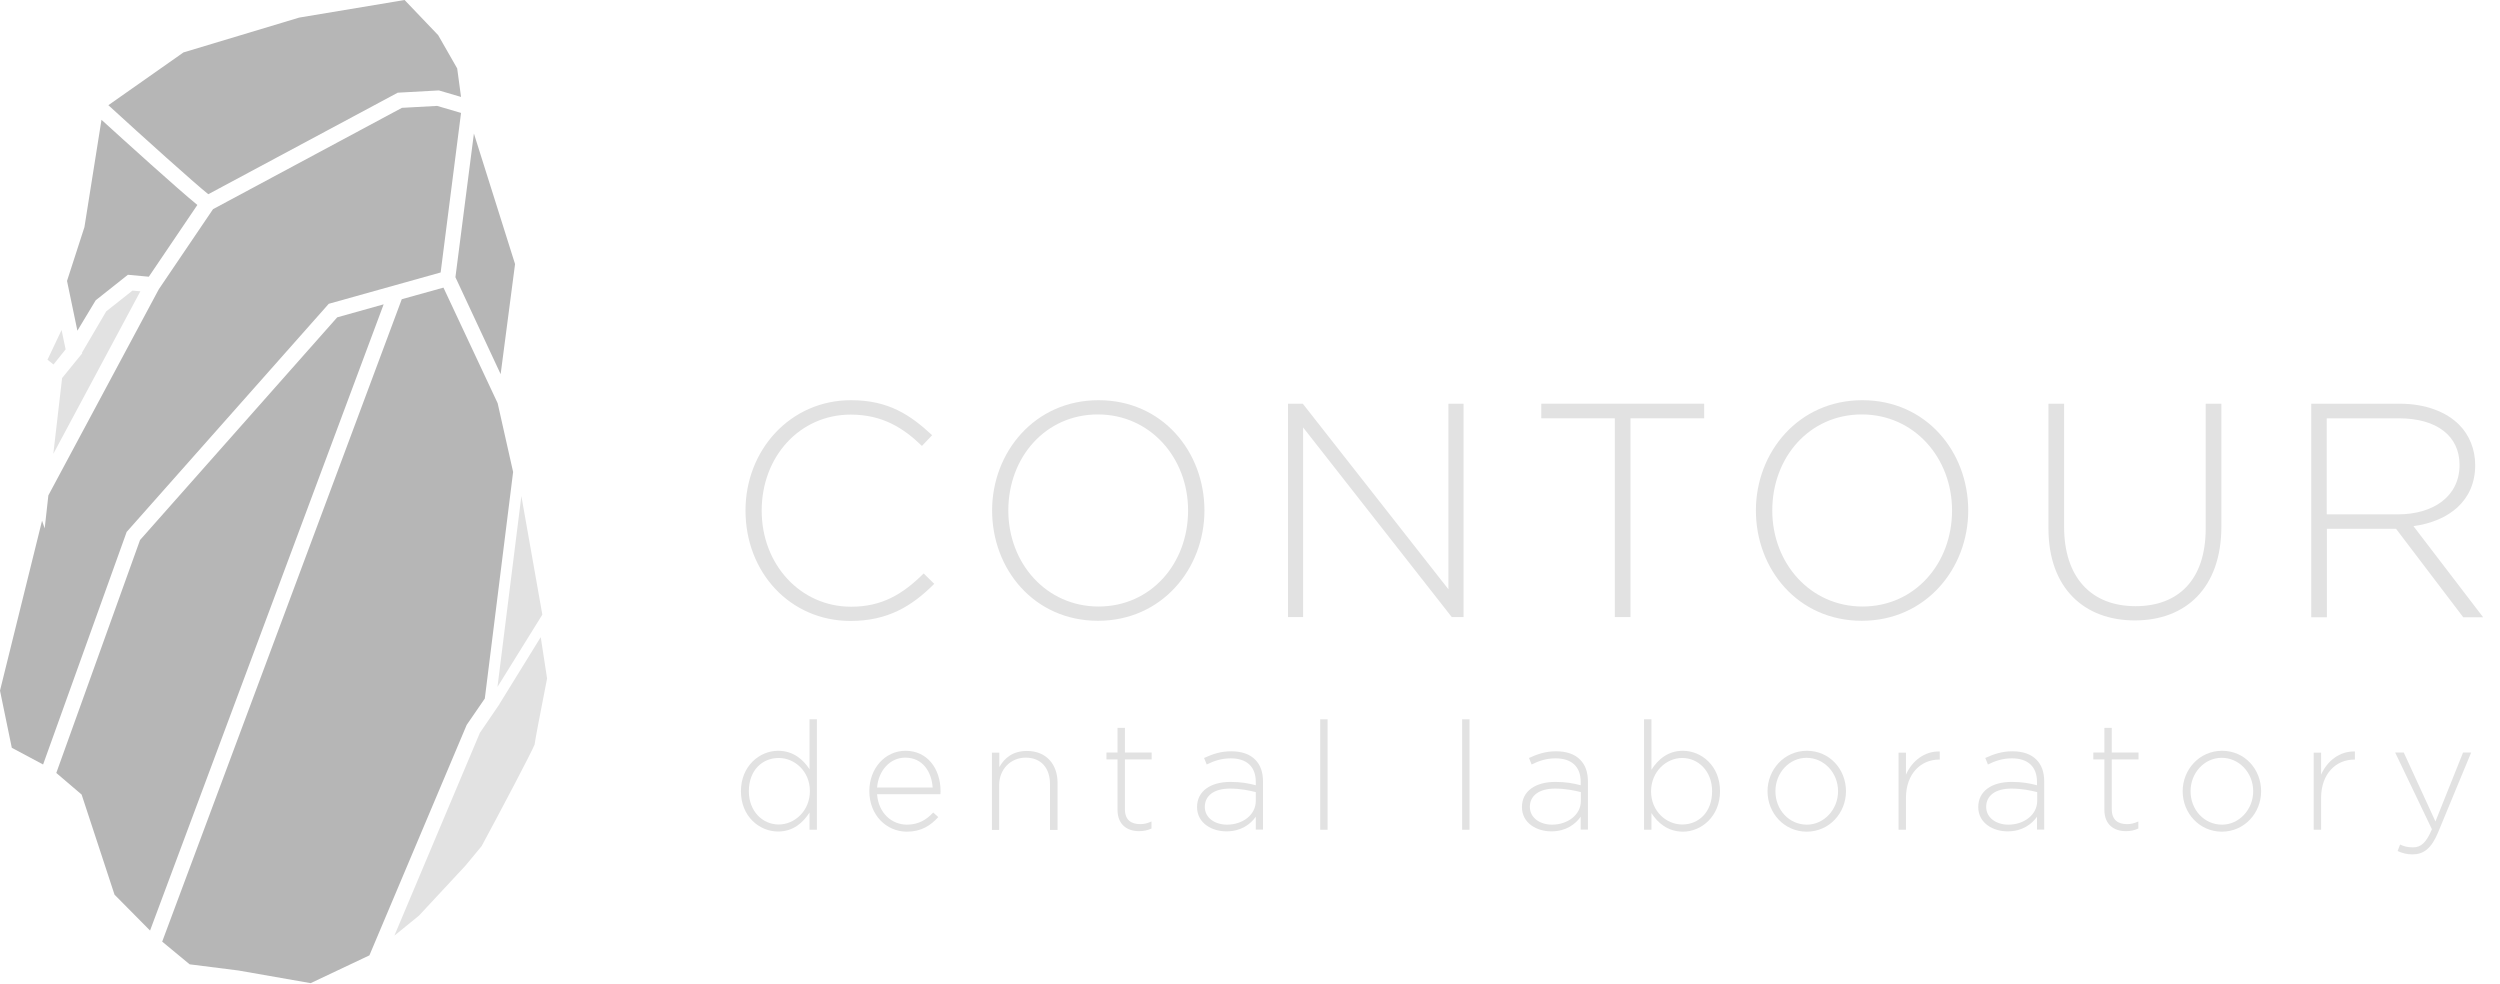
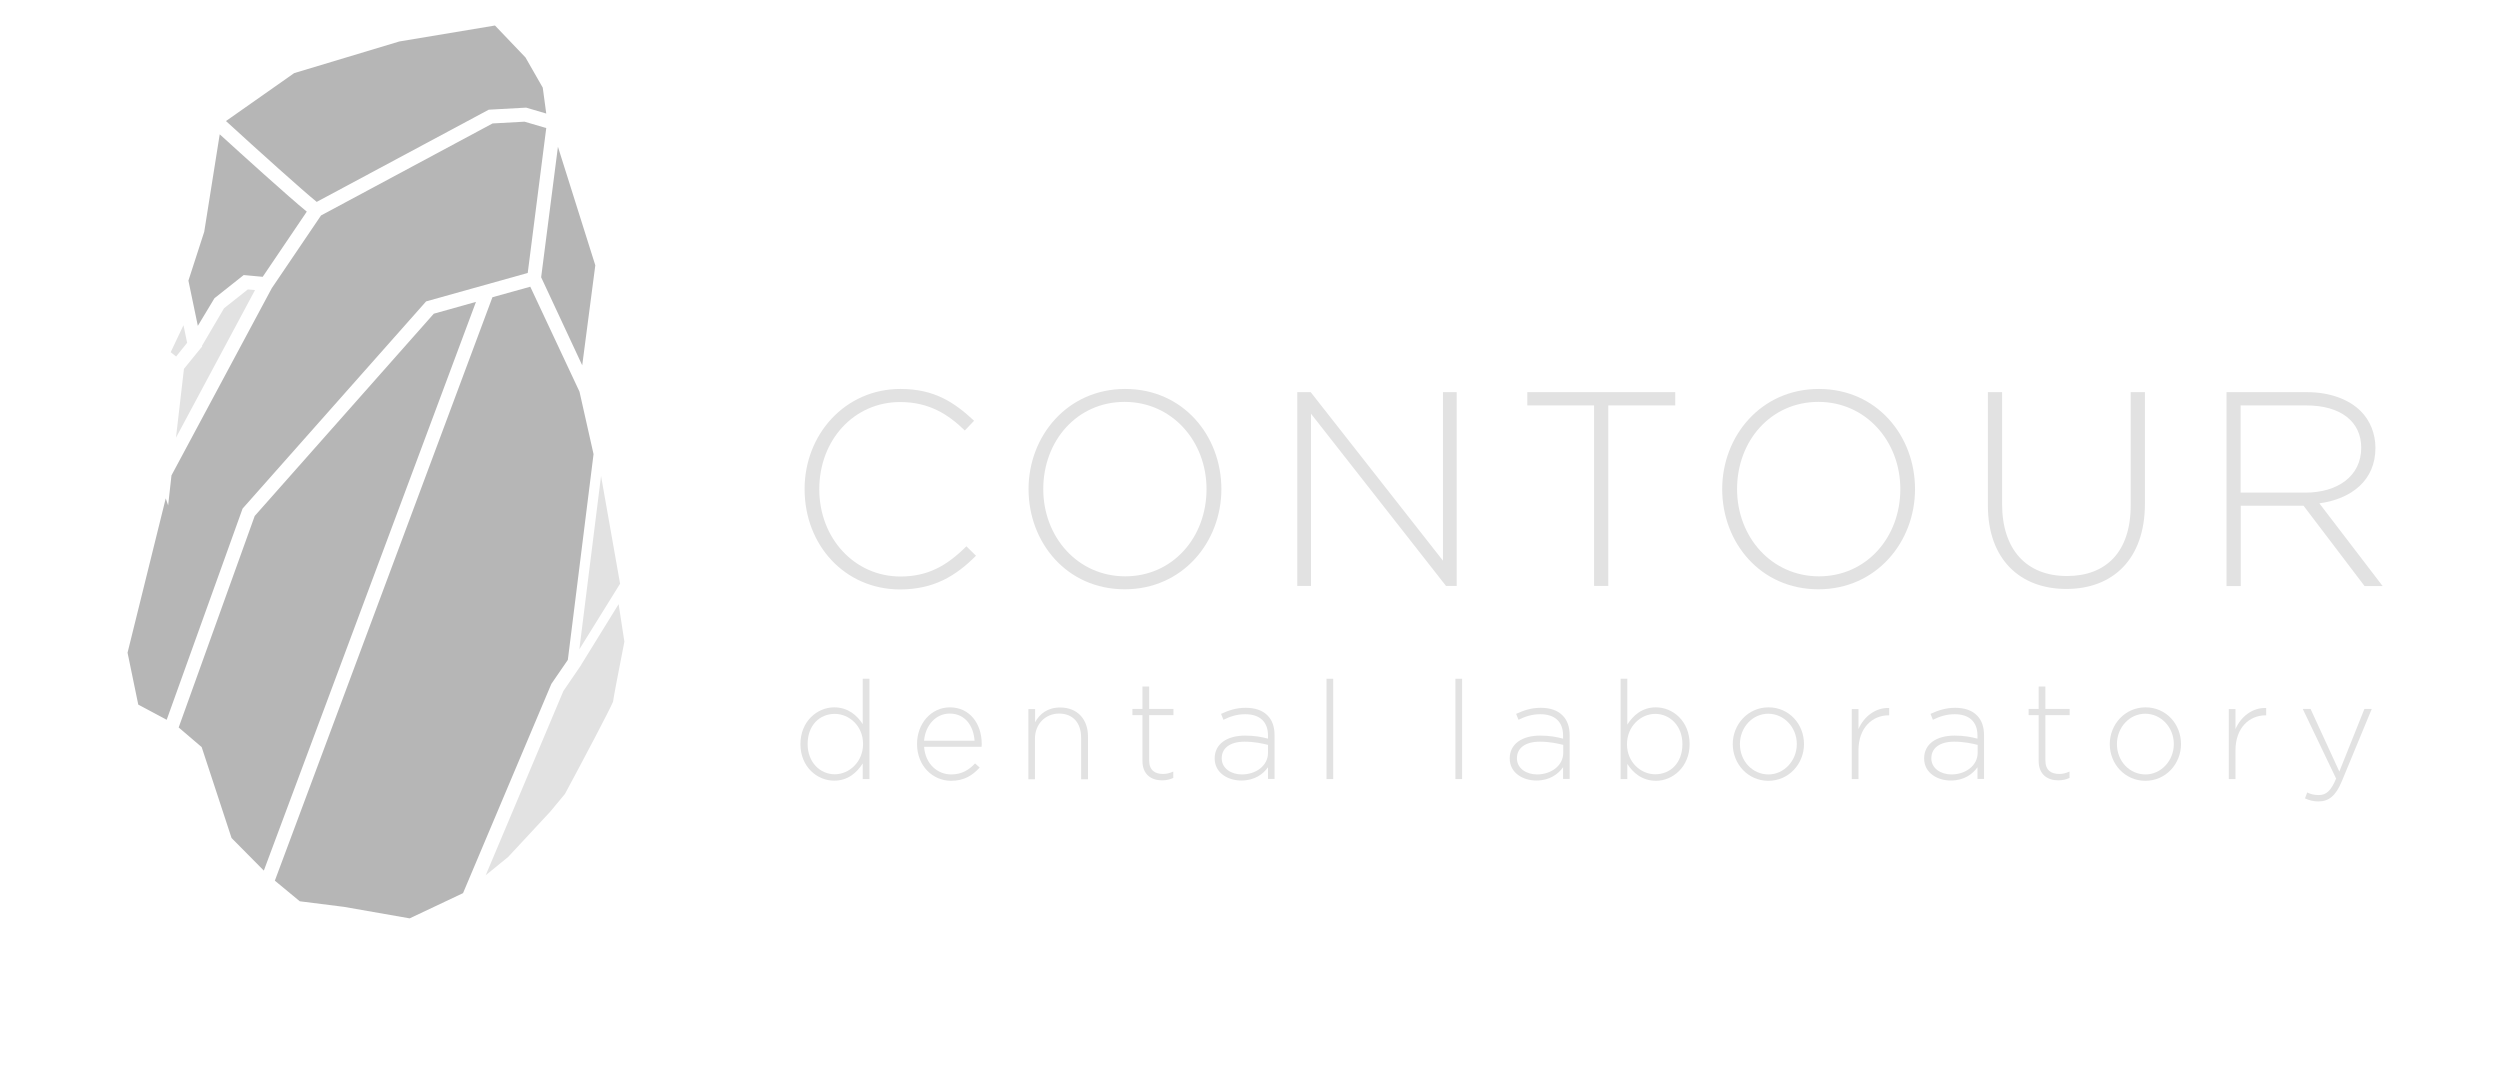
- <svg xmlns="http://www.w3.org/2000/svg" width="89" height="35" viewBox="0 0 89 35" fill="none">
-   <path d="M26.54 18.173C26.54 16.025 28.13 14.247 30.297 14.247C31.637 14.247 32.414 14.779 33.184 15.493L32.821 15.875C32.163 15.236 31.412 14.76 30.285 14.76C28.481 14.76 27.116 16.244 27.116 18.179C27.116 20.102 28.5 21.599 30.297 21.599C31.38 21.599 32.119 21.173 32.883 20.415L33.259 20.785C32.464 21.58 31.606 22.106 30.272 22.106C28.124 22.1 26.54 20.378 26.54 18.173Z" fill="#E2E2E2" />
-   <path d="M35.319 18.173C35.319 16.1 36.835 14.247 39.108 14.247C41.381 14.247 42.878 16.082 42.878 18.173C42.878 20.246 41.363 22.1 39.089 22.1C36.816 22.1 35.319 20.265 35.319 18.173ZM42.296 18.173C42.296 16.294 40.943 14.754 39.083 14.754C37.223 14.754 35.896 16.276 35.896 18.173C35.896 20.052 37.248 21.592 39.108 21.592C40.968 21.592 42.296 20.071 42.296 18.173Z" fill="#E2E2E2" />
-   <path d="M45.853 14.372H46.379L51.564 20.979V14.372H52.102V21.968H51.683L46.391 15.217V21.968H45.853V14.372Z" fill="#E2E2E2" />
-   <path d="M57.488 14.892H54.87V14.372H60.669V14.892H58.045V21.968H57.488V14.892Z" fill="#E2E2E2" />
-   <path d="M62.51 18.173C62.51 16.1 64.026 14.247 66.299 14.247C68.572 14.247 70.069 16.082 70.069 18.173C70.069 20.246 68.553 22.1 66.28 22.1C64.007 22.1 62.51 20.265 62.51 18.173ZM69.493 18.173C69.493 16.294 68.14 14.754 66.28 14.754C64.42 14.754 63.093 16.276 63.093 18.173C63.093 20.052 64.445 21.592 66.305 21.592C68.159 21.592 69.493 20.071 69.493 18.173Z" fill="#E2E2E2" />
-   <path d="M72.925 18.812V14.372H73.482V18.756C73.482 20.547 74.44 21.58 76.025 21.58C77.546 21.58 78.523 20.647 78.523 18.812V14.372H79.081V18.743C79.081 20.922 77.822 22.087 75.999 22.087C74.202 22.087 72.925 20.941 72.925 18.812Z" fill="#E2E2E2" />
-   <path d="M82.274 14.372H85.43C86.351 14.372 87.096 14.666 87.547 15.123C87.904 15.48 88.117 15.994 88.117 16.558C88.117 17.829 87.184 18.555 85.919 18.731L88.399 21.974H87.691L85.299 18.825H82.838V21.974H82.28V14.372H82.274ZM85.368 18.311C86.626 18.311 87.56 17.672 87.56 16.551C87.56 15.531 86.764 14.892 85.399 14.892H82.832V18.311H85.368Z" fill="#E2E2E2" />
-   <path d="M26.377 28.168C26.377 27.272 27.041 26.728 27.698 26.728C28.243 26.728 28.594 27.041 28.819 27.385V25.607H29.082V29.539H28.819V28.926C28.587 29.289 28.237 29.602 27.698 29.602C27.041 29.602 26.377 29.07 26.377 28.168ZM28.832 28.162C28.832 27.454 28.287 26.984 27.723 26.984C27.135 26.984 26.659 27.423 26.659 28.168C26.659 28.888 27.153 29.352 27.723 29.352C28.287 29.352 28.832 28.869 28.832 28.162Z" fill="#E2E2E2" />
-   <path d="M30.948 28.162C30.948 27.366 31.499 26.728 32.238 26.728C33.002 26.728 33.484 27.354 33.484 28.168C33.484 28.218 33.484 28.23 33.478 28.274H31.224C31.274 28.957 31.756 29.358 32.288 29.358C32.708 29.358 32.996 29.17 33.221 28.926L33.403 29.088C33.127 29.389 32.802 29.608 32.276 29.608C31.562 29.602 30.948 29.026 30.948 28.162ZM33.203 28.036C33.165 27.479 32.852 26.972 32.226 26.972C31.687 26.972 31.274 27.429 31.224 28.036H33.203Z" fill="#E2E2E2" />
-   <path d="M35.313 26.796H35.576V27.31C35.758 26.984 36.058 26.734 36.559 26.734C37.248 26.734 37.649 27.21 37.649 27.867V29.546H37.38V27.911C37.38 27.348 37.067 26.972 36.516 26.972C35.983 26.972 35.57 27.379 35.57 27.955V29.546H35.313V26.796Z" fill="#E2E2E2" />
-   <path d="M39.784 28.832V27.034H39.39V26.79H39.784V25.913H40.047V26.79H40.999V27.034H40.047V28.806C40.047 29.201 40.279 29.339 40.592 29.339C40.724 29.339 40.837 29.314 40.993 29.245V29.495C40.855 29.558 40.724 29.589 40.548 29.589C40.129 29.589 39.784 29.358 39.784 28.832Z" fill="#E2E2E2" />
-   <path d="M42.615 28.731C42.615 28.162 43.097 27.836 43.805 27.836C44.181 27.836 44.444 27.886 44.706 27.955V27.836C44.706 27.279 44.368 26.997 43.811 26.997C43.479 26.997 43.21 27.091 42.959 27.216L42.865 26.984C43.166 26.846 43.454 26.746 43.83 26.746C44.199 26.746 44.494 26.846 44.688 27.047C44.869 27.228 44.963 27.485 44.963 27.823V29.533H44.706V29.076C44.519 29.339 44.187 29.596 43.667 29.596C43.16 29.602 42.615 29.314 42.615 28.731ZM44.706 28.512V28.199C44.475 28.143 44.174 28.074 43.786 28.074C43.21 28.074 42.891 28.331 42.891 28.725C42.891 29.126 43.266 29.358 43.679 29.358C44.237 29.358 44.706 29.013 44.706 28.512Z" fill="#E2E2E2" />
-   <path d="M46.999 25.607H47.262V29.539H46.999V25.607Z" fill="#E2E2E2" />
-   <path d="M52.052 25.607H52.315V29.539H52.052V25.607Z" fill="#E2E2E2" />
-   <path d="M54.181 28.731C54.181 28.162 54.664 27.836 55.371 27.836C55.747 27.836 56.01 27.886 56.273 27.955V27.836C56.273 27.279 55.935 26.997 55.378 26.997C55.046 26.997 54.776 27.091 54.526 27.216L54.432 26.984C54.733 26.846 55.021 26.746 55.396 26.746C55.766 26.746 56.06 26.846 56.254 27.047C56.436 27.228 56.53 27.485 56.53 27.823V29.533H56.273V29.076C56.085 29.339 55.753 29.596 55.233 29.596C54.726 29.602 54.181 29.314 54.181 28.731ZM56.279 28.512V28.199C56.048 28.143 55.747 28.074 55.359 28.074C54.783 28.074 54.463 28.331 54.463 28.725C54.463 29.126 54.839 29.358 55.252 29.358C55.803 29.358 56.279 29.013 56.279 28.512Z" fill="#E2E2E2" />
-   <path d="M58.791 28.944V29.539H58.528V25.607H58.791V27.404C59.022 27.041 59.373 26.728 59.911 26.728C60.569 26.728 61.233 27.26 61.233 28.168C61.233 29.063 60.569 29.608 59.911 29.608C59.367 29.602 59.016 29.295 58.791 28.944ZM60.951 28.168C60.951 27.448 60.456 26.984 59.886 26.984C59.323 26.984 58.778 27.466 58.778 28.174C58.778 28.882 59.323 29.352 59.886 29.352C60.475 29.352 60.951 28.913 60.951 28.168Z" fill="#E2E2E2" />
-   <path d="M62.924 28.168C62.924 27.398 63.519 26.728 64.326 26.728C65.134 26.728 65.717 27.385 65.717 28.168C65.717 28.938 65.128 29.608 64.314 29.608C63.512 29.602 62.924 28.944 62.924 28.168ZM65.435 28.168C65.435 27.504 64.927 26.978 64.314 26.978C63.7 26.978 63.205 27.51 63.205 28.168C63.205 28.832 63.694 29.358 64.326 29.358C64.927 29.358 65.435 28.825 65.435 28.168Z" fill="#E2E2E2" />
-   <path d="M67.589 26.796H67.852V27.579C68.065 27.091 68.516 26.734 69.055 26.753V27.041H69.029C68.403 27.041 67.852 27.523 67.852 28.412V29.539H67.589V26.796Z" fill="#E2E2E2" />
-   <path d="M70.426 28.731C70.426 28.162 70.908 27.836 71.616 27.836C71.992 27.836 72.254 27.886 72.517 27.955V27.836C72.517 27.279 72.179 26.997 71.622 26.997C71.29 26.997 71.021 27.091 70.77 27.216L70.676 26.984C70.977 26.846 71.271 26.746 71.641 26.746C72.01 26.746 72.305 26.846 72.499 27.047C72.68 27.228 72.774 27.485 72.774 27.823V29.533H72.517V29.076C72.33 29.339 71.998 29.596 71.478 29.596C70.971 29.602 70.426 29.314 70.426 28.731ZM72.524 28.512V28.199C72.292 28.143 71.992 28.074 71.603 28.074C71.027 28.074 70.708 28.331 70.708 28.725C70.708 29.126 71.084 29.358 71.497 29.358C72.048 29.358 72.524 29.013 72.524 28.512Z" fill="#E2E2E2" />
-   <path d="M74.916 28.832V27.034H74.522V26.79H74.916V25.913H75.179V26.79H76.131V27.034H75.179V28.806C75.179 29.201 75.411 29.339 75.724 29.339C75.855 29.339 75.968 29.314 76.125 29.245V29.495C75.987 29.558 75.855 29.589 75.68 29.589C75.26 29.589 74.916 29.358 74.916 28.832Z" fill="#E2E2E2" />
-   <path d="M77.703 28.168C77.703 27.398 78.298 26.728 79.105 26.728C79.913 26.728 80.496 27.385 80.496 28.168C80.496 28.938 79.907 29.608 79.093 29.608C78.291 29.602 77.703 28.944 77.703 28.168ZM80.214 28.168C80.214 27.504 79.707 26.978 79.093 26.978C78.479 26.978 77.984 27.51 77.984 28.168C77.984 28.832 78.473 29.358 79.105 29.358C79.707 29.358 80.214 28.825 80.214 28.168Z" fill="#E2E2E2" />
-   <path d="M82.368 26.796H82.631V27.579C82.844 27.091 83.295 26.734 83.834 26.753V27.041H83.808C83.182 27.041 82.631 27.523 82.631 28.412V29.539H82.368V26.796Z" fill="#E2E2E2" />
-   <path d="M85.355 30.297L85.443 30.065C85.587 30.134 85.706 30.166 85.906 30.166C86.188 30.166 86.376 29.997 86.576 29.521L85.268 26.79H85.574L86.702 29.245L87.685 26.79H87.973L86.796 29.633C86.558 30.209 86.276 30.416 85.888 30.416C85.687 30.416 85.537 30.378 85.355 30.297Z" fill="#E2E2E2" />
-   <path d="M19.307 21.881L17.71 24.454L18.561 17.66L19.307 21.881Z" fill="#E2E2E2" />
-   <path d="M16.871 4.753L16.213 9.869L17.823 13.32L18.336 9.4L16.871 4.753Z" fill="#B6B6B6" />
-   <path d="M15.624 3.219L16.413 3.451L16.276 2.436L15.599 1.252L14.403 0L10.652 0.626L6.532 1.866L3.858 3.745C5.116 4.897 6.907 6.507 7.415 6.914L14.159 3.3L15.624 3.219Z" fill="#B6B6B6" />
-   <path d="M4.553 9.782L5.298 9.851L7.026 7.296C6.331 6.732 4.446 5.022 3.613 4.265L3.006 8.085L2.386 10.001L2.755 11.773L3.407 10.69L4.553 9.782Z" fill="#B6B6B6" />
-   <path d="M4.716 10.345L3.782 11.084L2.918 12.556L2.925 12.581L2.211 13.458L1.898 16.157L4.997 10.37L4.716 10.345Z" fill="#E2E2E2" />
-   <path d="M1.904 12.976L2.336 12.437L2.192 11.748L1.691 12.806L1.904 12.976Z" fill="#E2E2E2" />
-   <path d="M15.562 3.77L14.309 3.839L7.584 7.446L5.655 10.295L1.722 17.635L1.591 18.812L1.497 18.536L0 24.586L0.42 26.621L1.534 27.216L4.509 18.937L11.704 10.815L15.687 9.7L16.413 4.02L15.562 3.77Z" fill="#B6B6B6" />
-   <path d="M12.005 11.297L4.985 19.225L2.004 27.517L2.906 28.287L4.077 31.85L5.342 33.128L13.658 10.834L12.005 11.297Z" fill="#B6B6B6" />
-   <path d="M6.751 34.33L8.485 34.549L11.059 35L13.151 34.011L16.614 25.807L17.259 24.868L18.267 16.802L17.716 14.353L15.787 10.239L14.303 10.652L5.774 33.522L6.751 34.33Z" fill="#B6B6B6" />
-   <path d="M17.785 25.062L17.084 26.089L14.04 33.309L14.917 32.595L16.57 30.817L17.146 30.122C17.835 28.844 18.925 26.778 19.031 26.508C19.062 26.283 19.213 25.494 19.476 24.154L19.25 22.682L17.785 25.055V25.062Z" fill="#E2E2E2" />
+ <svg xmlns="http://www.w3.org/2000/svg" width="98" height="42" viewBox="0 0 98 42" fill="none">
+   <path d="M31.54 19.173C31.54 17.025 33.13 15.247 35.297 15.247C36.637 15.247 37.414 15.779 38.184 16.493L37.821 16.875C37.163 16.236 36.412 15.76 35.285 15.76C33.481 15.76 32.116 17.244 32.116 19.179C32.116 21.102 33.5 22.599 35.297 22.599C36.38 22.599 37.119 22.173 37.883 21.415L38.259 21.785C37.464 22.58 36.606 23.106 35.272 23.106C33.124 23.1 31.54 21.378 31.54 19.173Z" fill="#E2E2E2" />
+   <path d="M40.319 19.173C40.319 17.1 41.835 15.247 44.108 15.247C46.381 15.247 47.878 17.082 47.878 19.173C47.878 21.246 46.363 23.1 44.089 23.1C41.816 23.1 40.319 21.265 40.319 19.173ZM47.296 19.173C47.296 17.294 45.943 15.754 44.083 15.754C42.223 15.754 40.896 17.276 40.896 19.173C40.896 21.052 42.248 22.592 44.108 22.592C45.968 22.592 47.296 21.071 47.296 19.173Z" fill="#E2E2E2" />
+   <path d="M50.853 15.372H51.379L56.564 21.979V15.372H57.102V22.968H56.683L51.391 16.218V22.968H50.853V15.372Z" fill="#E2E2E2" />
+   <path d="M62.488 15.892H59.87V15.372H65.669V15.892H63.045V22.968H62.488V15.892Z" fill="#E2E2E2" />
+   <path d="M67.51 19.173C67.51 17.1 69.026 15.247 71.299 15.247C73.572 15.247 75.069 17.082 75.069 19.173C75.069 21.246 73.553 23.1 71.28 23.1C69.007 23.1 67.51 21.265 67.51 19.173ZM74.493 19.173C74.493 17.294 73.14 15.754 71.28 15.754C69.42 15.754 68.093 17.276 68.093 19.173C68.093 21.052 69.445 22.592 71.305 22.592C73.159 22.592 74.493 21.071 74.493 19.173Z" fill="#E2E2E2" />
+   <path d="M77.925 19.812V15.372H78.482V19.756C78.482 21.547 79.44 22.58 81.025 22.58C82.546 22.58 83.523 21.647 83.523 19.812V15.372H84.081V19.743C84.081 21.922 82.822 23.087 80.999 23.087C79.202 23.087 77.925 21.941 77.925 19.812Z" fill="#E2E2E2" />
+   <path d="M87.274 15.372H90.43C91.351 15.372 92.096 15.666 92.547 16.123C92.904 16.48 93.117 16.994 93.117 17.558C93.117 18.829 92.184 19.555 90.919 19.731L93.399 22.974H92.691L90.299 19.825H87.838V22.974H87.28V15.372H87.274ZM90.368 19.311C91.626 19.311 92.56 18.672 92.56 17.551C92.56 16.531 91.764 15.892 90.399 15.892H87.832V19.311H90.368Z" fill="#E2E2E2" />
+   <path d="M31.377 29.168C31.377 28.272 32.041 27.728 32.698 27.728C33.243 27.728 33.594 28.041 33.819 28.385V26.607H34.082V30.539H33.819V29.926C33.587 30.289 33.237 30.602 32.698 30.602C32.041 30.602 31.377 30.07 31.377 29.168ZM33.832 29.162C33.832 28.454 33.287 27.984 32.723 27.984C32.135 27.984 31.659 28.423 31.659 29.168C31.659 29.888 32.153 30.352 32.723 30.352C33.287 30.352 33.832 29.869 33.832 29.162Z" fill="#E2E2E2" />
+   <path d="M35.948 29.162C35.948 28.366 36.499 27.728 37.238 27.728C38.002 27.728 38.484 28.354 38.484 29.168C38.484 29.218 38.484 29.23 38.478 29.274H36.224C36.274 29.957 36.756 30.358 37.288 30.358C37.708 30.358 37.996 30.17 38.221 29.926L38.403 30.088C38.127 30.389 37.802 30.608 37.276 30.608C36.562 30.602 35.948 30.026 35.948 29.162ZM38.203 29.036C38.165 28.479 37.852 27.972 37.226 27.972C36.687 27.972 36.274 28.429 36.224 29.036H38.203Z" fill="#E2E2E2" />
+   <path d="M40.313 27.796H40.576V28.31C40.758 27.984 41.058 27.734 41.559 27.734C42.248 27.734 42.649 28.21 42.649 28.867V30.546H42.38V28.911C42.38 28.348 42.067 27.972 41.516 27.972C40.983 27.972 40.57 28.379 40.57 28.955V30.546H40.313V27.796Z" fill="#E2E2E2" />
+   <path d="M44.784 29.832V28.034H44.39V27.79H44.784V26.913H45.047V27.79H45.999V28.034H45.047V29.806C45.047 30.201 45.279 30.339 45.592 30.339C45.724 30.339 45.837 30.314 45.993 30.245V30.495C45.855 30.558 45.724 30.589 45.548 30.589C45.129 30.589 44.784 30.358 44.784 29.832Z" fill="#E2E2E2" />
+   <path d="M47.615 29.731C47.615 29.162 48.097 28.836 48.805 28.836C49.181 28.836 49.444 28.886 49.706 28.955V28.836C49.706 28.279 49.368 27.997 48.811 27.997C48.479 27.997 48.21 28.091 47.959 28.216L47.865 27.984C48.166 27.846 48.454 27.746 48.83 27.746C49.199 27.746 49.494 27.846 49.688 28.047C49.869 28.228 49.963 28.485 49.963 28.823V30.533H49.706V30.076C49.519 30.339 49.187 30.596 48.667 30.596C48.16 30.602 47.615 30.314 47.615 29.731ZM49.706 29.512V29.199C49.475 29.143 49.174 29.074 48.786 29.074C48.21 29.074 47.891 29.331 47.891 29.725C47.891 30.126 48.266 30.358 48.679 30.358C49.237 30.358 49.706 30.013 49.706 29.512Z" fill="#E2E2E2" />
+   <path d="M51.999 26.607H52.262V30.539H51.999V26.607Z" fill="#E2E2E2" />
+   <path d="M57.052 26.607H57.315V30.539H57.052V26.607Z" fill="#E2E2E2" />
+   <path d="M59.181 29.731C59.181 29.162 59.664 28.836 60.371 28.836C60.747 28.836 61.01 28.886 61.273 28.955V28.836C61.273 28.279 60.935 27.997 60.378 27.997C60.046 27.997 59.776 28.091 59.526 28.216L59.432 27.984C59.733 27.846 60.021 27.746 60.396 27.746C60.766 27.746 61.06 27.846 61.254 28.047C61.436 28.228 61.53 28.485 61.53 28.823V30.533H61.273V30.076C61.085 30.339 60.753 30.596 60.233 30.596C59.726 30.602 59.181 30.314 59.181 29.731ZM61.279 29.512V29.199C61.048 29.143 60.747 29.074 60.359 29.074C59.783 29.074 59.463 29.331 59.463 29.725C59.463 30.126 59.839 30.358 60.252 30.358C60.803 30.358 61.279 30.013 61.279 29.512Z" fill="#E2E2E2" />
+   <path d="M63.791 29.944V30.539H63.528V26.607H63.791V28.404C64.022 28.041 64.373 27.728 64.912 27.728C65.569 27.728 66.233 28.26 66.233 29.168C66.233 30.063 65.569 30.608 64.912 30.608C64.367 30.602 64.016 30.295 63.791 29.944ZM65.951 29.168C65.951 28.448 65.456 27.984 64.886 27.984C64.323 27.984 63.778 28.466 63.778 29.174C63.778 29.882 64.323 30.352 64.886 30.352C65.475 30.352 65.951 29.913 65.951 29.168Z" fill="#E2E2E2" />
+   <path d="M67.924 29.168C67.924 28.398 68.519 27.728 69.326 27.728C70.134 27.728 70.717 28.385 70.717 29.168C70.717 29.938 70.128 30.608 69.314 30.608C68.512 30.602 67.924 29.944 67.924 29.168ZM70.435 29.168C70.435 28.504 69.927 27.978 69.314 27.978C68.7 27.978 68.205 28.51 68.205 29.168C68.205 29.832 68.694 30.358 69.326 30.358C69.927 30.358 70.435 29.825 70.435 29.168Z" fill="#E2E2E2" />
+   <path d="M72.589 27.796H72.852V28.579C73.065 28.091 73.516 27.734 74.055 27.753V28.041H74.029C73.403 28.041 72.852 28.523 72.852 29.412V30.539H72.589V27.796Z" fill="#E2E2E2" />
+   <path d="M75.426 29.731C75.426 29.162 75.908 28.836 76.616 28.836C76.992 28.836 77.254 28.886 77.517 28.955V28.836C77.517 28.279 77.179 27.997 76.622 27.997C76.29 27.997 76.021 28.091 75.77 28.216L75.676 27.984C75.977 27.846 76.271 27.746 76.641 27.746C77.01 27.746 77.305 27.846 77.499 28.047C77.68 28.228 77.774 28.485 77.774 28.823V30.533H77.517V30.076C77.33 30.339 76.998 30.596 76.478 30.596C75.971 30.602 75.426 30.314 75.426 29.731ZM77.524 29.512V29.199C77.292 29.143 76.992 29.074 76.603 29.074C76.027 29.074 75.708 29.331 75.708 29.725C75.708 30.126 76.084 30.358 76.497 30.358C77.048 30.358 77.524 30.013 77.524 29.512Z" fill="#E2E2E2" />
+   <path d="M79.916 29.832V28.034H79.522V27.79H79.916V26.913H80.179V27.79H81.131V28.034H80.179V29.806C80.179 30.201 80.411 30.339 80.724 30.339C80.855 30.339 80.968 30.314 81.125 30.245V30.495C80.987 30.558 80.855 30.589 80.68 30.589C80.26 30.589 79.916 30.358 79.916 29.832Z" fill="#E2E2E2" />
+   <path d="M82.703 29.168C82.703 28.398 83.298 27.728 84.105 27.728C84.913 27.728 85.496 28.385 85.496 29.168C85.496 29.938 84.907 30.608 84.093 30.608C83.291 30.602 82.703 29.944 82.703 29.168ZM85.214 29.168C85.214 28.504 84.707 27.978 84.093 27.978C83.479 27.978 82.984 28.51 82.984 29.168C82.984 29.832 83.473 30.358 84.105 30.358C84.707 30.358 85.214 29.825 85.214 29.168Z" fill="#E2E2E2" />
+   <path d="M87.368 27.796H87.631V28.579C87.844 28.091 88.295 27.734 88.834 27.753V28.041H88.808C88.182 28.041 87.631 28.523 87.631 29.412V30.539H87.368V27.796Z" fill="#E2E2E2" />
+   <path d="M90.355 31.297L90.443 31.065C90.587 31.134 90.706 31.166 90.906 31.166C91.188 31.166 91.376 30.997 91.576 30.521L90.268 27.79H90.574L91.702 30.245L92.685 27.79H92.973L91.796 30.633C91.558 31.209 91.276 31.416 90.888 31.416C90.687 31.416 90.537 31.378 90.355 31.297Z" fill="#E2E2E2" />
+   <path d="M24.307 22.881L22.71 25.454L23.561 18.66L24.307 22.881Z" fill="#E2E2E2" />
+   <path d="M21.871 5.753L21.213 10.869L22.823 14.32L23.336 10.4L21.871 5.753Z" fill="#B6B6B6" />
+   <path d="M20.625 4.219L21.413 4.451L21.276 3.436L20.599 2.252L19.403 1L15.652 1.626L11.532 2.866L8.858 4.745C10.116 5.897 11.907 7.507 12.415 7.914L19.159 4.3L20.625 4.219Z" fill="#B6B6B6" />
+   <path d="M9.553 10.782L10.298 10.851L12.026 8.296C11.331 7.732 9.446 6.022 8.613 5.265L8.006 9.085L7.386 11.001L7.755 12.773L8.407 11.69L9.553 10.782Z" fill="#B6B6B6" />
+   <path d="M9.716 11.345L8.782 12.084L7.918 13.556L7.925 13.581L7.211 14.458L6.898 17.157L9.997 11.37L9.716 11.345Z" fill="#E2E2E2" />
+   <path d="M6.904 13.976L7.336 13.437L7.192 12.748L6.691 13.806L6.904 13.976Z" fill="#E2E2E2" />
+   <path d="M20.562 4.77L19.309 4.839L12.584 8.446L10.655 11.295L6.722 18.635L6.591 19.812L6.497 19.536L5 25.586L5.42 27.621L6.534 28.216L9.509 19.937L16.704 11.815L20.687 10.7L21.413 5.02L20.562 4.77Z" fill="#B6B6B6" />
+   <path d="M17.005 12.297L9.985 20.225L7.004 28.517L7.906 29.287L9.077 32.85L10.342 34.128L18.658 11.834L17.005 12.297Z" fill="#B6B6B6" />
+   <path d="M11.751 35.33L13.485 35.549L16.059 36L18.151 35.011L21.614 26.807L22.259 25.868L23.267 17.802L22.716 15.353L20.787 11.239L19.303 11.652L10.774 34.522L11.751 35.33Z" fill="#B6B6B6" />
+   <path d="M22.785 26.062L22.084 27.089L19.04 34.309L19.917 33.595L21.57 31.817L22.146 31.122C22.835 29.844 23.925 27.778 24.031 27.508C24.062 27.283 24.213 26.494 24.476 25.154L24.25 23.682L22.785 26.055V26.062Z" fill="#E2E2E2" />
</svg>
